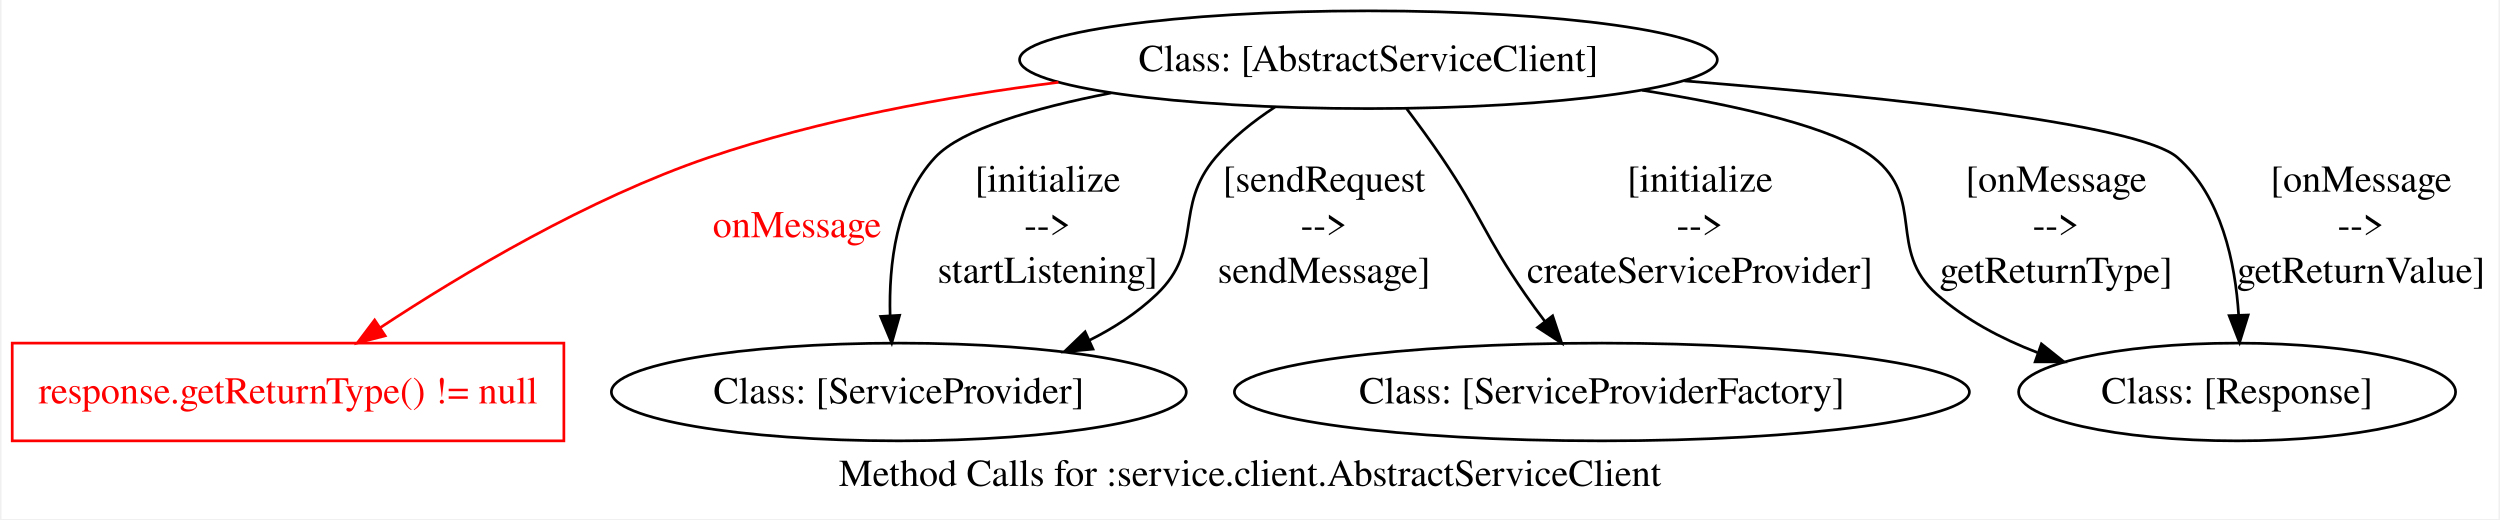
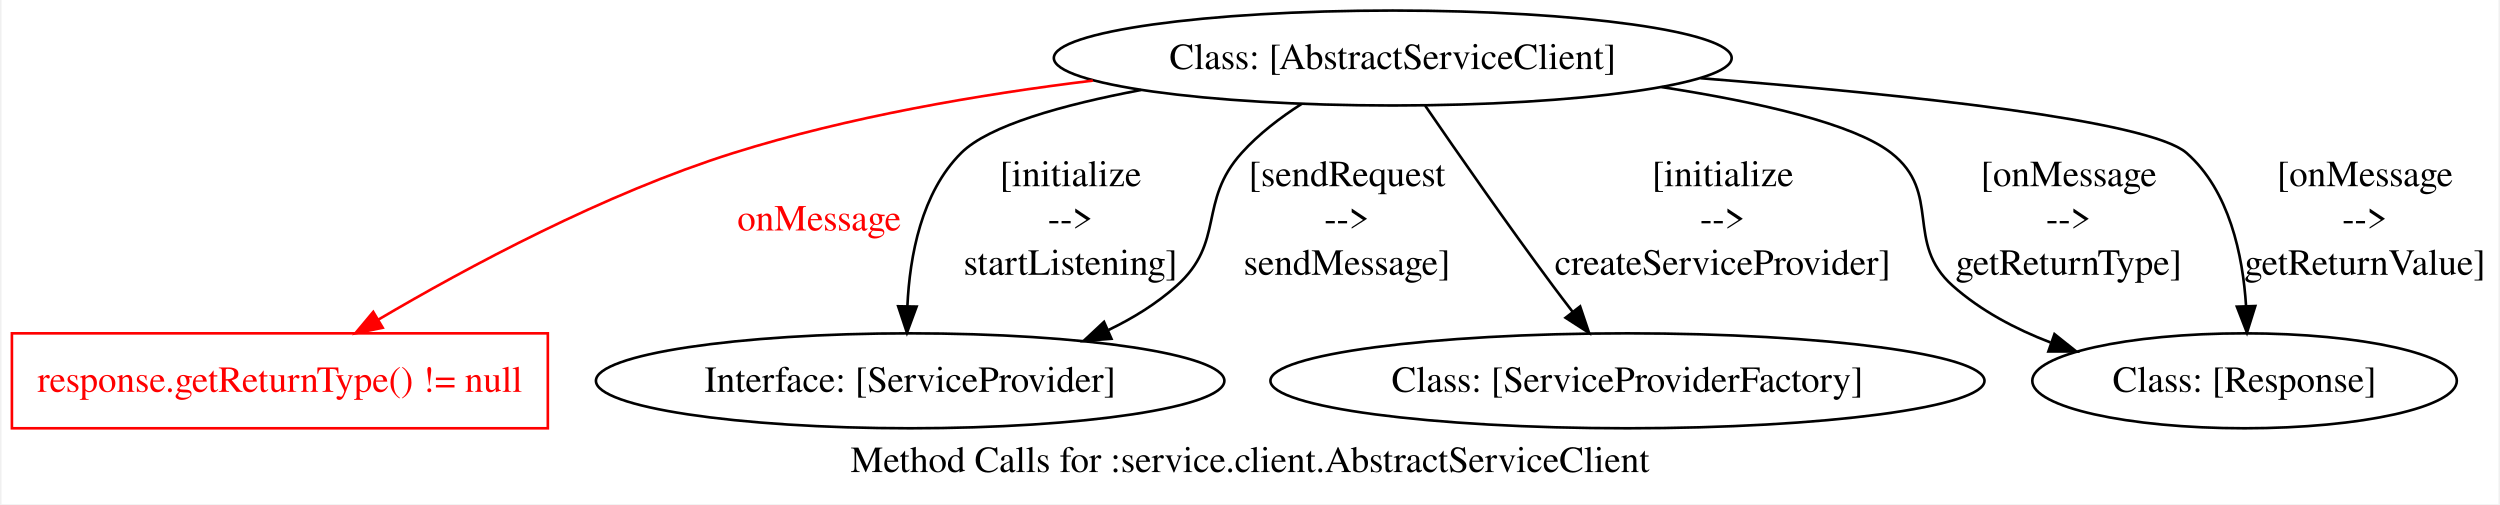
- <svg xmlns="http://www.w3.org/2000/svg" width="920pt" height="191pt" viewBox="0.00 0.00 919.85 191.20">
+ <svg xmlns="http://www.w3.org/2000/svg" width="947pt" height="191pt" viewBox="0.00 0.00 946.85 191.20">
  <g id="graph0" class="graph" transform="scale(1 1) rotate(0) translate(4 187.2)">
-     <polygon fill="#ffffff" stroke="transparent" points="-4,4 -4,-187.2 915.85,-187.2 915.85,4 -4,4" />
-     <text text-anchor="middle" x="455.925" y="-8.2" font-family="Times,serif" font-size="14.00" fill="#000000">Method Calls for :service.client.AbstractServiceClient</text>
+     <polygon fill="#ffffff" stroke="transparent" points="-4,4 -4,-187.2 942.85,-187.2 942.85,4 -4,4" />
+     <text text-anchor="middle" x="469.425" y="-8.2" font-family="Times,serif" font-size="14.00" fill="#000000">Method Calls for :service.client.AbstractServiceClient</text>
    <g id="node1" class="node">
      <polygon fill="none" stroke="#ff0000" points="203.167,-60.8 -.056,-60.8 -.056,-24.8 203.167,-24.8 203.167,-60.8" />
      <text text-anchor="middle" x="101.556" y="-38.6" font-family="Times,serif" font-size="14.00" fill="#ff0000">response.getReturnType() != null</text>
    </g>
    <g id="node2" class="node">
-       <ellipse fill="none" stroke="#000000" cx="499.556" cy="-165.2" rx="128.518" ry="18" />
-       <text text-anchor="middle" x="499.556" y="-161" font-family="Times,serif" font-size="14.00" fill="#000000">Class: [AbstractServiceClient]</text>
+       <ellipse fill="none" stroke="#000000" cx="523.556" cy="-165.2" rx="128.518" ry="18" />
+       <text text-anchor="middle" x="523.556" y="-161" font-family="Times,serif" font-size="14.00" fill="#000000">Class: [AbstractServiceClient]</text>
    </g>
    <g id="edge6" class="edge">
-       <path fill="none" stroke="#ff0000" d="M385.35,-156.878C344.008,-151.637 297.457,-143.1 256.578,-129.2 212.239,-114.123 165.903,-86.492 135.571,-66.529" />
-       <polygon fill="#ff0000" stroke="#ff0000" points="137.335,-63.498 127.074,-60.861 133.451,-69.322 137.335,-63.498" />
-       <text text-anchor="middle" x="289.045" y="-99.8" font-family="Times,serif" font-size="14.00" fill="#ff0000">onMessage</text>
+       <path fill="none" stroke="#ff0000" d="M409.839,-156.644C366.498,-151.363 317.084,-142.861 273.578,-129.2 224.697,-113.852 172.672,-85.903 138.797,-65.948" />
+       <polygon fill="#ff0000" stroke="#ff0000" points="140.548,-62.917 130.166,-60.805 136.965,-68.93 140.548,-62.917" />
+       <text text-anchor="middle" x="306.045" y="-99.8" font-family="Times,serif" font-size="14.00" fill="#ff0000">onMessage</text>
    </g>
    <g id="node3" class="node">
-       <ellipse fill="none" stroke="#000000" cx="326.556" cy="-42.8" rx="105.89" ry="18" />
-       <text text-anchor="middle" x="326.556" y="-38.6" font-family="Times,serif" font-size="14.00" fill="#000000">Class: [ServiceProvider]</text>
+       <ellipse fill="none" stroke="#000000" cx="340.556" cy="-42.8" rx="119.153" ry="18" />
+       <text text-anchor="middle" x="340.556" y="-38.6" font-family="Times,serif" font-size="14.00" fill="#000000">Interface: [ServiceProvider]</text>
    </g>
    <g id="edge1" class="edge">
-       <path fill="none" stroke="#000000" d="M404.76,-152.955C376.087,-147.347 349.606,-139.583 339.911,-129.2 325.555,-113.827 322.828,-89.781 323.347,-70.956" />
-       <polygon fill="#000000" stroke="#000000" points="326.848,-71.04 323.939,-60.852 319.86,-70.63 326.848,-71.04" />
-       <text text-anchor="middle" x="381.378" y="-116.6" font-family="Times,serif" font-size="14.00" fill="#000000">[initialize</text>
-       <text text-anchor="middle" x="381.378" y="-99.8" font-family="Times,serif" font-size="14.00" fill="#000000">--&gt;</text>
-       <text text-anchor="middle" x="381.378" y="-83" font-family="Times,serif" font-size="14.00" fill="#000000">startListening]</text>
+       <path fill="none" stroke="#000000" d="M428.115,-153.075C398.26,-147.435 370.37,-139.619 359.911,-129.2 344.819,-114.167 340.395,-90.092 339.511,-71.17" />
+       <polygon fill="#000000" stroke="#000000" points="343.008,-70.945 339.342,-61.005 336.009,-71.062 343.008,-70.945" />
+       <text text-anchor="middle" x="401.378" y="-116.6" font-family="Times,serif" font-size="14.00" fill="#000000">[initialize</text>
+       <text text-anchor="middle" x="401.378" y="-99.8" font-family="Times,serif" font-size="14.00" fill="#000000">--&gt;</text>
+       <text text-anchor="middle" x="401.378" y="-83" font-family="Times,serif" font-size="14.00" fill="#000000">startListening]</text>
    </g>
    <g id="edge5" class="edge">
-       <path fill="none" stroke="#000000" d="M465.129,-147.771C457.213,-142.595 449.342,-136.362 443.258,-129.2 427.468,-110.613 439.179,-95.658 421.556,-78.8 414.387,-71.942 405.781,-66.36 396.717,-61.824" />
-       <polygon fill="#000000" stroke="#000000" points="398.086,-58.601 387.536,-57.628 395.176,-64.968 398.086,-58.601" />
-       <text text-anchor="middle" x="483.204" y="-116.6" font-family="Times,serif" font-size="14.00" fill="#000000">[sendRequest</text>
-       <text text-anchor="middle" x="483.204" y="-99.8" font-family="Times,serif" font-size="14.00" fill="#000000">--&gt;</text>
-       <text text-anchor="middle" x="483.204" y="-83" font-family="Times,serif" font-size="14.00" fill="#000000">sendMessage]</text>
+       <path fill="none" stroke="#000000" d="M489.059,-147.839C480.897,-142.628 472.702,-136.361 466.258,-129.2 449.571,-110.657 460.166,-95.412 441.556,-78.8 434.005,-72.059 425.104,-66.558 415.769,-62.074" />
+       <polygon fill="#000000" stroke="#000000" points="416.886,-58.741 406.323,-57.92 414.068,-65.149 416.886,-58.741" />
+       <text text-anchor="middle" x="506.204" y="-116.6" font-family="Times,serif" font-size="14.00" fill="#000000">[sendRequest</text>
+       <text text-anchor="middle" x="506.204" y="-99.8" font-family="Times,serif" font-size="14.00" fill="#000000">--&gt;</text>
+       <text text-anchor="middle" x="506.204" y="-83" font-family="Times,serif" font-size="14.00" fill="#000000">sendMessage]</text>
    </g>
    <g id="node4" class="node">
-       <ellipse fill="none" stroke="#000000" cx="585.556" cy="-42.8" rx="135.384" ry="18" />
-       <text text-anchor="middle" x="585.556" y="-38.6" font-family="Times,serif" font-size="14.00" fill="#000000">Class: [ServiceProviderFactory]</text>
+       <ellipse fill="none" stroke="#000000" cx="612.556" cy="-42.8" rx="135.384" ry="18" />
+       <text text-anchor="middle" x="612.556" y="-38.6" font-family="Times,serif" font-size="14.00" fill="#000000">Class: [ServiceProviderFactory]</text>
    </g>
    <g id="edge2" class="edge">
-       <path fill="none" stroke="#000000" d="M513.636,-147.132C517.902,-141.473 522.523,-135.15 526.556,-129.2 541.276,-107.48 542.341,-100.357 557.299,-78.8 559.578,-75.516 562.052,-72.132 564.558,-68.814" />
-       <polygon fill="#000000" stroke="#000000" points="567.407,-70.852 570.755,-60.799 561.869,-66.57 567.407,-70.852" />
-       <text text-anchor="middle" x="621.684" y="-116.6" font-family="Times,serif" font-size="14.00" fill="#000000">[initialize</text>
-       <text text-anchor="middle" x="621.684" y="-99.8" font-family="Times,serif" font-size="14.00" fill="#000000">--&gt;</text>
-       <text text-anchor="middle" x="621.684" y="-83" font-family="Times,serif" font-size="14.00" fill="#000000">createServiceProvider]</text>
+       <path fill="none" stroke="#000000" d="M535.848,-147.132C547.93,-129.514 567.018,-102.053 584.299,-78.8 586.683,-75.591 589.222,-72.254 591.762,-68.961" />
+       <polygon fill="#000000" stroke="#000000" points="594.604,-71.009 597.992,-60.97 589.083,-66.705 594.604,-71.009" />
+       <text text-anchor="middle" x="648.684" y="-116.6" font-family="Times,serif" font-size="14.00" fill="#000000">[initialize</text>
+       <text text-anchor="middle" x="648.684" y="-99.8" font-family="Times,serif" font-size="14.00" fill="#000000">--&gt;</text>
+       <text text-anchor="middle" x="648.684" y="-83" font-family="Times,serif" font-size="14.00" fill="#000000">createServiceProvider]</text>
    </g>
    <g id="node5" class="node">
-       <ellipse fill="none" stroke="#000000" cx="819.556" cy="-42.8" rx="80.492" ry="18" />
-       <text text-anchor="middle" x="819.556" y="-38.6" font-family="Times,serif" font-size="14.00" fill="#000000">Class: [Response]</text>
+       <ellipse fill="none" stroke="#000000" cx="846.556" cy="-42.8" rx="80.492" ry="18" />
+       <text text-anchor="middle" x="846.556" y="-38.6" font-family="Times,serif" font-size="14.00" fill="#000000">Class: [Response]</text>
    </g>
    <g id="edge3" class="edge">
-       <path fill="none" stroke="#000000" d="M600.4,-153.95C636.441,-148.225 671.6,-140.12 685.556,-129.2 705.001,-113.985 690.451,-95.185 708.92,-78.8 719.499,-69.416 732.565,-62.472 745.968,-57.336" />
-       <polygon fill="#000000" stroke="#000000" points="747.476,-60.516 755.756,-53.906 745.161,-53.91 747.476,-60.516" />
-       <text text-anchor="middle" x="752.873" y="-116.6" font-family="Times,serif" font-size="14.00" fill="#000000">[onMessage</text>
-       <text text-anchor="middle" x="752.873" y="-99.8" font-family="Times,serif" font-size="14.00" fill="#000000">--&gt;</text>
-       <text text-anchor="middle" x="752.873" y="-83" font-family="Times,serif" font-size="14.00" fill="#000000">getReturnType]</text>
+       <path fill="none" stroke="#000000" d="M625.509,-154.179C662.307,-148.472 698.301,-140.32 712.556,-129.2 732.023,-114.014 717.451,-95.185 735.92,-78.8 746.499,-69.416 759.565,-62.472 772.968,-57.336" />
+       <polygon fill="#000000" stroke="#000000" points="774.476,-60.516 782.756,-53.906 772.161,-53.91 774.476,-60.516" />
+       <text text-anchor="middle" x="779.873" y="-116.6" font-family="Times,serif" font-size="14.00" fill="#000000">[onMessage</text>
+       <text text-anchor="middle" x="779.873" y="-99.8" font-family="Times,serif" font-size="14.00" fill="#000000">--&gt;</text>
+       <text text-anchor="middle" x="779.873" y="-83" font-family="Times,serif" font-size="14.00" fill="#000000">getReturnType]</text>
    </g>
    <g id="edge4" class="edge">
-       <path fill="none" stroke="#000000" d="M615.94,-157.405C693.49,-151.151 783.658,-141.41 797.556,-129.2 813.843,-114.891 818.893,-90.376 820.127,-71.107" />
-       <polygon fill="#000000" stroke="#000000" points="823.628,-71.152 820.468,-61.039 816.632,-70.916 823.628,-71.152" />
-       <text text-anchor="middle" x="865.203" y="-116.6" font-family="Times,serif" font-size="14.00" fill="#000000">[onMessage</text>
-       <text text-anchor="middle" x="865.203" y="-99.8" font-family="Times,serif" font-size="14.00" fill="#000000">--&gt;</text>
-       <text text-anchor="middle" x="865.203" y="-83" font-family="Times,serif" font-size="14.00" fill="#000000">getReturnValue]</text>
+       <path fill="none" stroke="#000000" d="M640.281,-157.538C718.795,-151.32 810.463,-141.566 824.556,-129.2 840.851,-114.901 845.901,-90.385 847.133,-71.113" />
+       <polygon fill="#000000" stroke="#000000" points="850.633,-71.156 847.471,-61.044 843.637,-70.92 850.633,-71.156" />
+       <text text-anchor="middle" x="892.203" y="-116.6" font-family="Times,serif" font-size="14.00" fill="#000000">[onMessage</text>
+       <text text-anchor="middle" x="892.203" y="-99.8" font-family="Times,serif" font-size="14.00" fill="#000000">--&gt;</text>
+       <text text-anchor="middle" x="892.203" y="-83" font-family="Times,serif" font-size="14.00" fill="#000000">getReturnValue]</text>
    </g>
  </g>
</svg>
